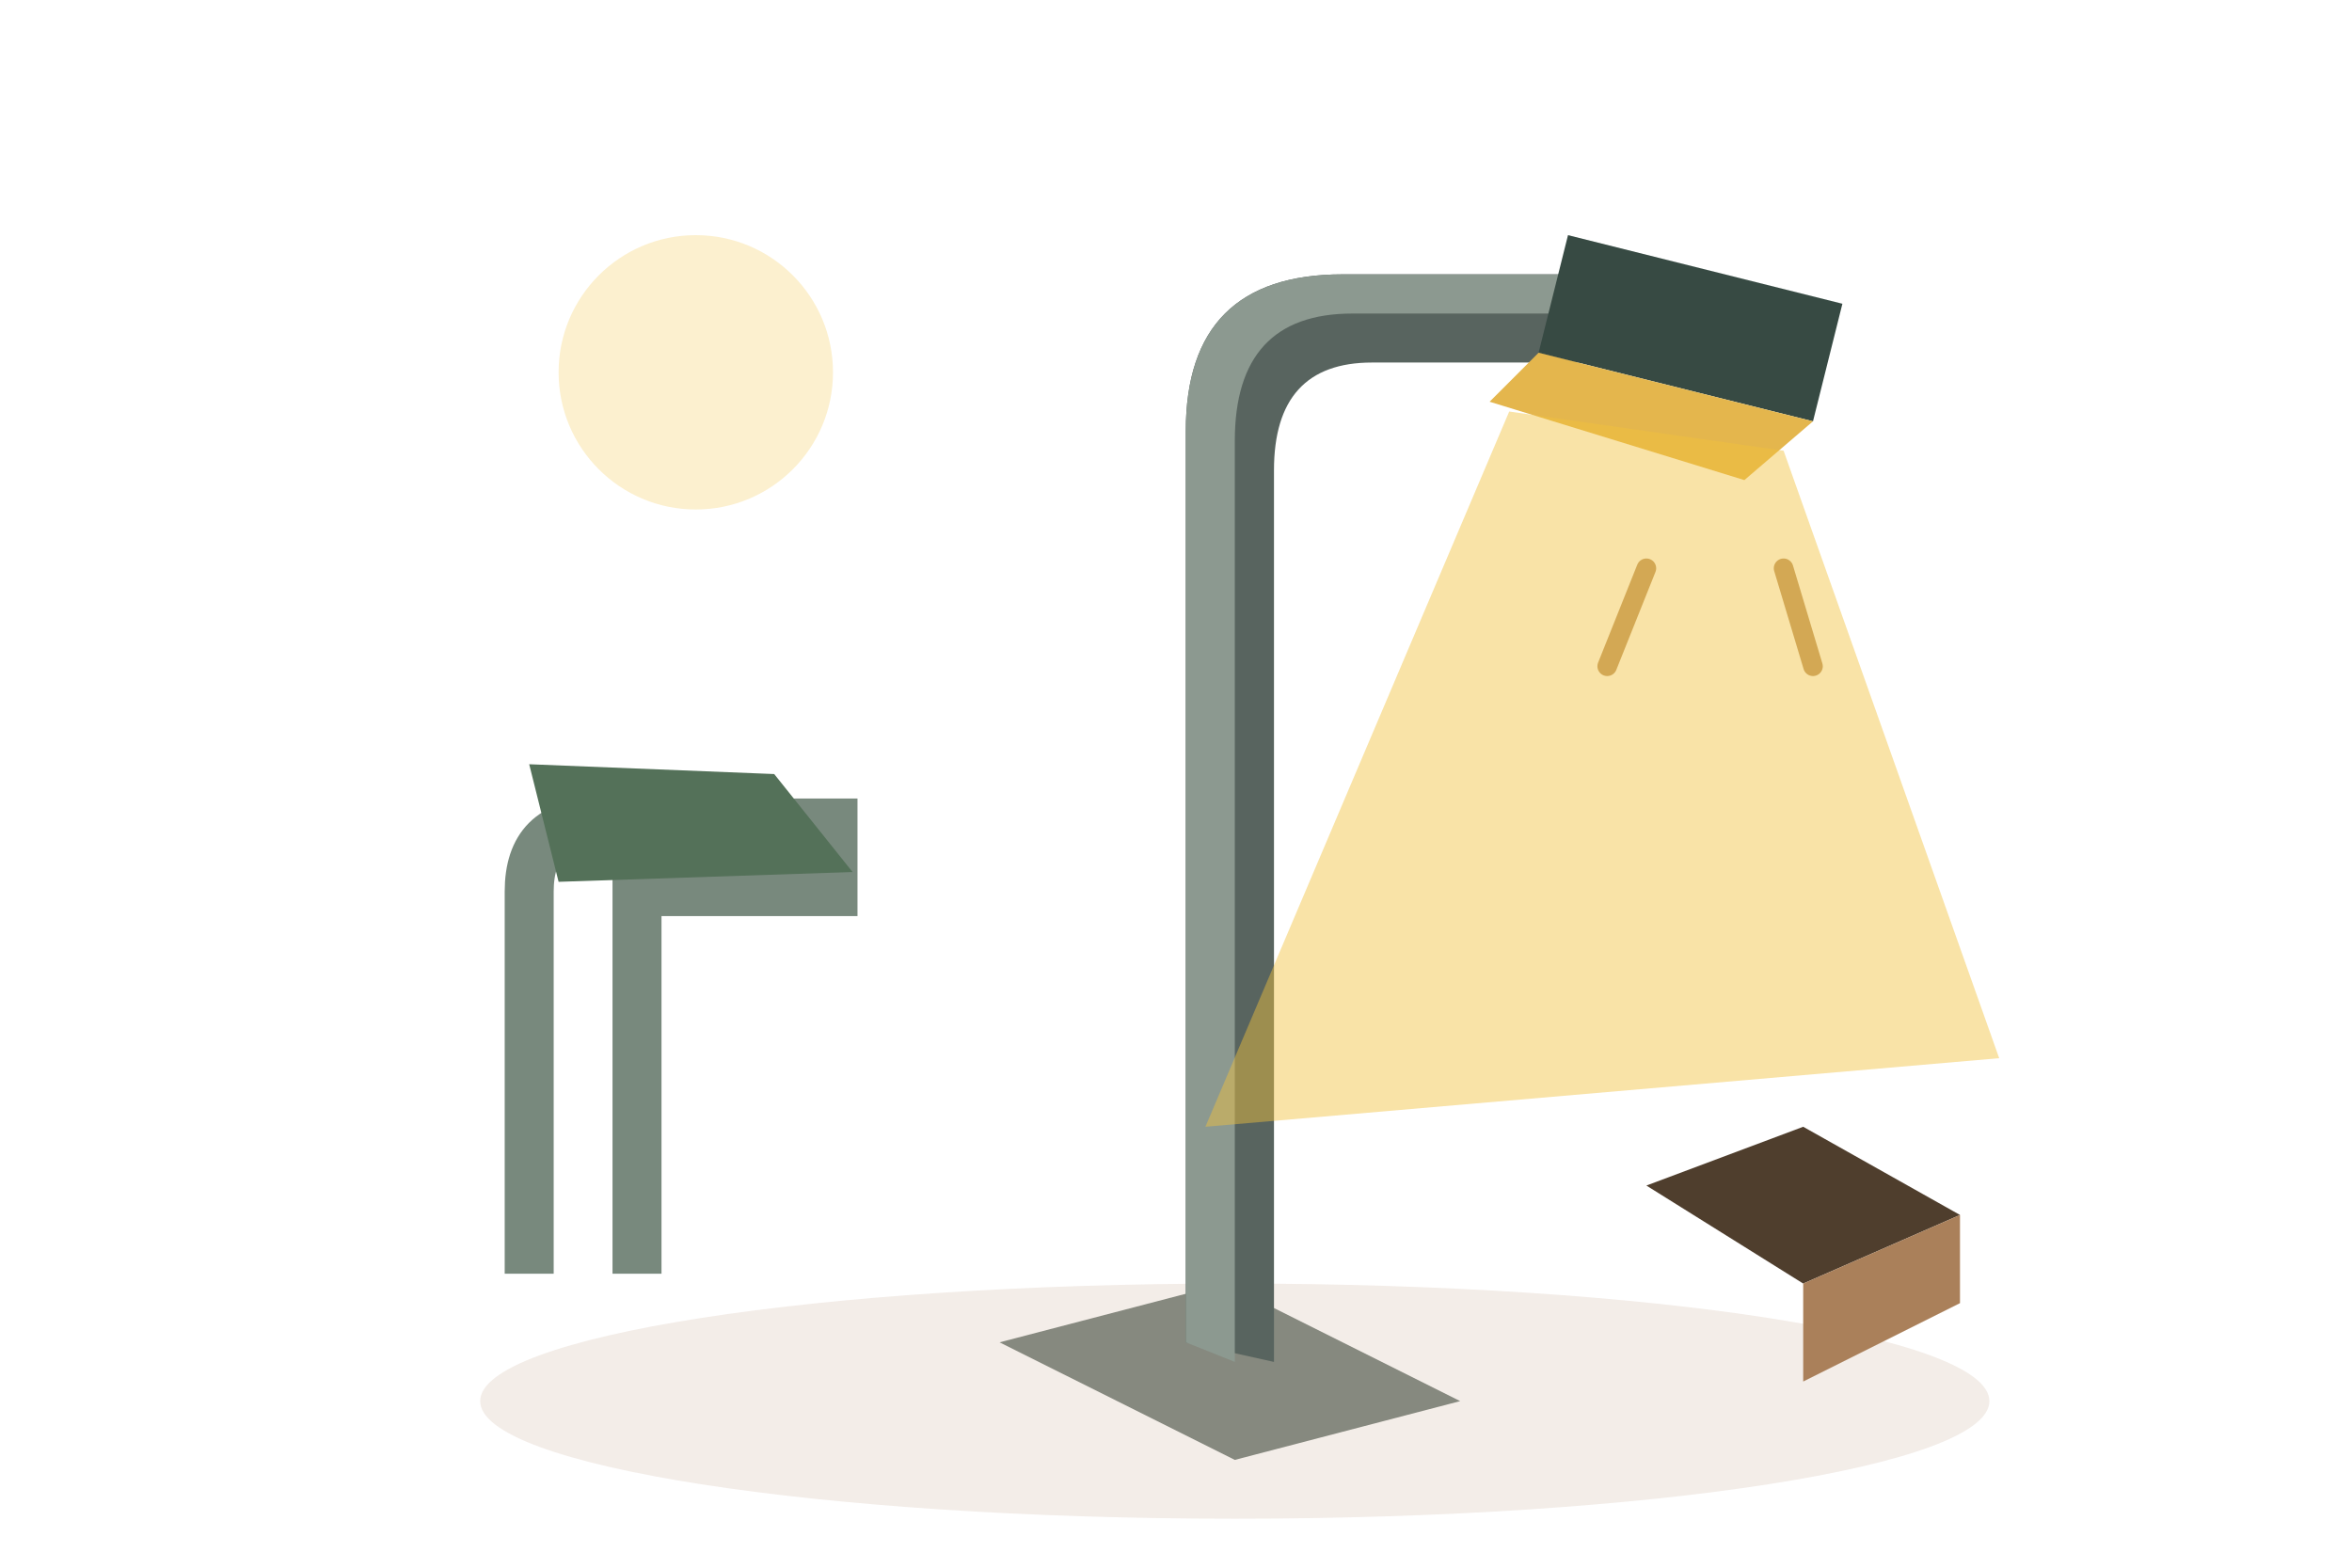
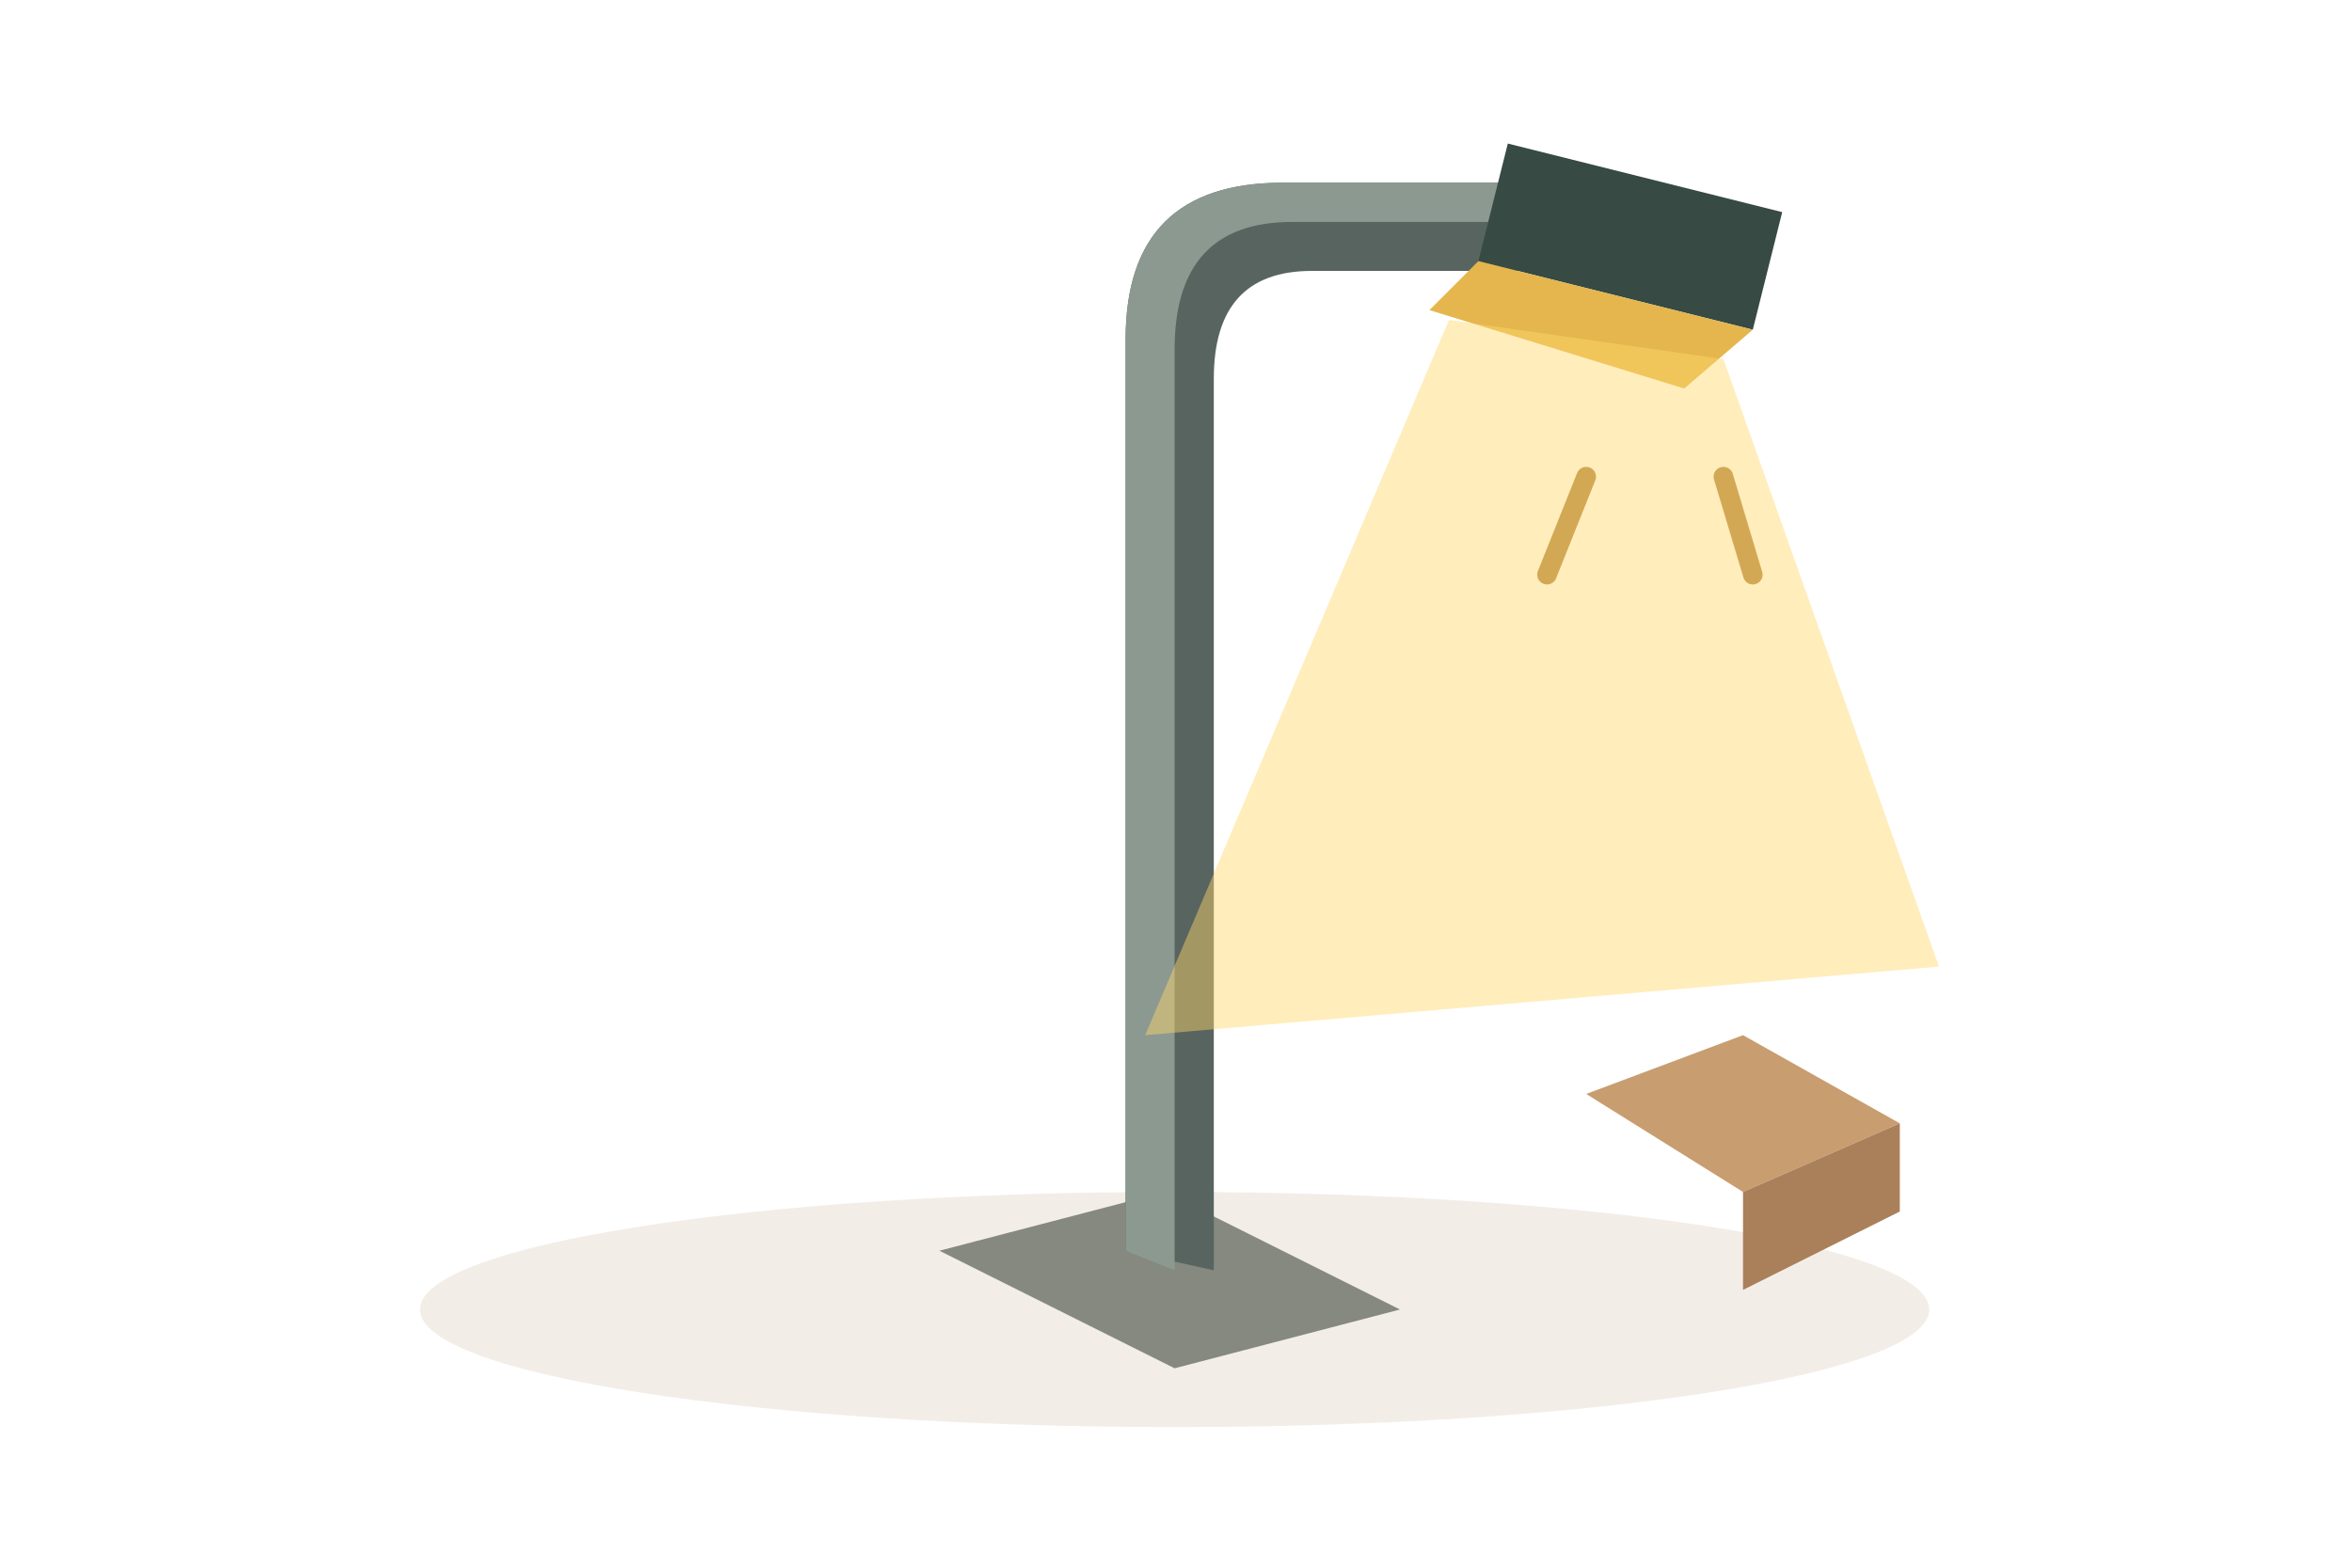
- <svg xmlns="http://www.w3.org/2000/svg" preserveAspectRatio="none" overflow="visible" style="display: block;" width="95.091" height="63.394" viewBox="0 0 95.091 63.394" fill="none">
+ <svg xmlns="http://www.w3.org/2000/svg" preserveAspectRatio="none" overflow="visible" style="display: block;" width="96" height="64" viewBox="0 0 96 64" fill="none">
  <g id="Frame">
-     <path id="Vector" opacity="0.14" d="M49.923 61.413C66.772 61.413 80.431 59.284 80.431 56.658C80.431 54.032 66.772 51.904 49.923 51.904C33.073 51.904 19.414 54.032 19.414 56.658C19.414 59.284 33.073 61.413 49.923 61.413Z" fill="#A67955" />
-     <path id="Vector_2" d="M40.413 54.281L49.526 51.904L59.035 56.658L49.923 59.035L40.413 54.281Z" fill="#86897F" />
-     <path id="Vector_3" d="M47.941 54.281V17.433C47.941 13.207 50.055 11.094 54.281 11.094H66.96V14.66H55.469C52.828 14.66 51.507 16.113 51.507 19.018V55.073L47.941 54.281Z" fill="#58645F" />
-     <path id="Vector_4" d="M47.941 54.281V17.433C47.941 13.207 50.055 11.094 54.281 11.094H66.96V12.679H54.677C51.507 12.679 49.923 14.396 49.923 17.829V55.073L47.941 54.281Z" fill="#8C9990" />
-     <path id="Vector_5" d="M63.394 9.509L74.488 12.283L73.299 17.037L62.205 14.264L63.394 9.509Z" fill="#374A43" />
-     <path id="Vector_6" d="M62.205 14.264L73.299 17.037L70.525 19.414L60.224 16.245L62.205 14.264Z" fill="#E4B64D" />
-     <path id="Vector_7" opacity="0.45" d="M61.017 16.641L48.734 45.564L80.827 42.791L72.11 18.226L61.017 16.641Z" fill="#F1C03B" />
+     <path id="Vector" opacity="0.14" d="M47.943 58.26C64.953 58.26 78.743 56.111 78.743 53.46C78.743 50.809 64.953 48.66 47.943 48.66C30.933 48.66 17.143 50.809 17.143 53.46C17.143 56.111 30.933 58.26 47.943 58.26Z" fill="#A67955" />
+     <path id="Vector_2" d="M38.343 51.06L47.543 48.66L57.143 53.46L47.943 55.86L38.343 51.06Z" fill="#86897F" />
+     <path id="Vector_3" d="M45.943 51.06V13.86C45.943 9.594 48.076 7.46 52.343 7.46H65.143V11.06H53.543C50.876 11.06 49.543 12.527 49.543 15.46V51.86L45.943 51.06Z" fill="#58645F" />
+     <path id="Vector_4" d="M45.943 51.06V13.86C45.943 9.594 48.076 7.46 52.343 7.46H65.143V9.06H52.743C49.543 9.06 47.943 10.793 47.943 14.26V51.86L45.943 51.06Z" fill="#8C9990" />
+     <path id="Vector_5" d="M61.543 5.86L72.743 8.66L71.543 13.46L60.343 10.66L61.543 5.86Z" fill="#374A43" />
+     <path id="Vector_6" d="M60.343 10.66L71.543 13.46L68.743 15.86L58.343 12.66L60.343 10.66Z" fill="#E4B64D" />
+     <path id="Vector_7" opacity="0.45" d="M59.143 13.06L46.743 42.26L79.143 39.46L70.343 14.66L59.143 13.06Z" fill="#FFD76A" />
    <g id="Vector_8">
-       <path d="M66.563 22.98L64.979 26.942ZM72.11 22.98L73.299 26.942Z" fill="black" />
-       <path d="M66.563 22.98L64.979 26.942M72.11 22.98L73.299 26.942" stroke-width="0.792" stroke-linecap="round" stroke="#D3A854" />
+       <path d="M64.743 19.46L63.143 23.46ZM70.343 19.46L71.543 23.46Z" fill="black" />
+       <path d="M64.743 19.46L63.143 23.46M70.343 19.46L71.543 23.46" stroke-width="0.8" stroke-linecap="round" stroke="#D3A854" />
    </g>
-     <path id="Vector_9" d="M21.395 51.507V36.055C21.395 34.206 22.32 33.282 24.169 33.282H33.678V36.055H25.754V51.507" stroke-width="1.981" stroke="#78897D" />
-     <path id="Vector_10" d="M21.395 30.904L31.301 31.301L34.47 35.263L22.584 35.659L21.395 30.904Z" fill="#547159" />
-     <path id="Vector_11" d="M66.563 47.941L72.903 45.564L79.242 49.13L72.903 51.904L66.563 47.941Z" fill="#4F3E2D" />
-     <path id="Vector_12" d="M72.903 51.904V55.866L79.242 52.696V49.13L72.903 51.904Z" fill="#AA805A" />
-     <path id="Vector_13" d="M28.131 20.603C31.195 20.603 33.678 18.119 33.678 15.056C33.678 11.992 31.195 9.509 28.131 9.509C25.067 9.509 22.584 11.992 22.584 15.056C22.584 18.119 25.067 20.603 28.131 20.603Z" fill="#FCF0CF" />
+     <path id="Vector_9" d="M64.743 44.66L71.143 42.26L77.543 45.86L71.143 48.66L64.743 44.66Z" fill="#C89D70" />
+     <path id="Vector_10" d="M71.143 48.66V52.66L77.543 49.46V45.86L71.143 48.66Z" fill="#AA805A" />
  </g>
</svg>
